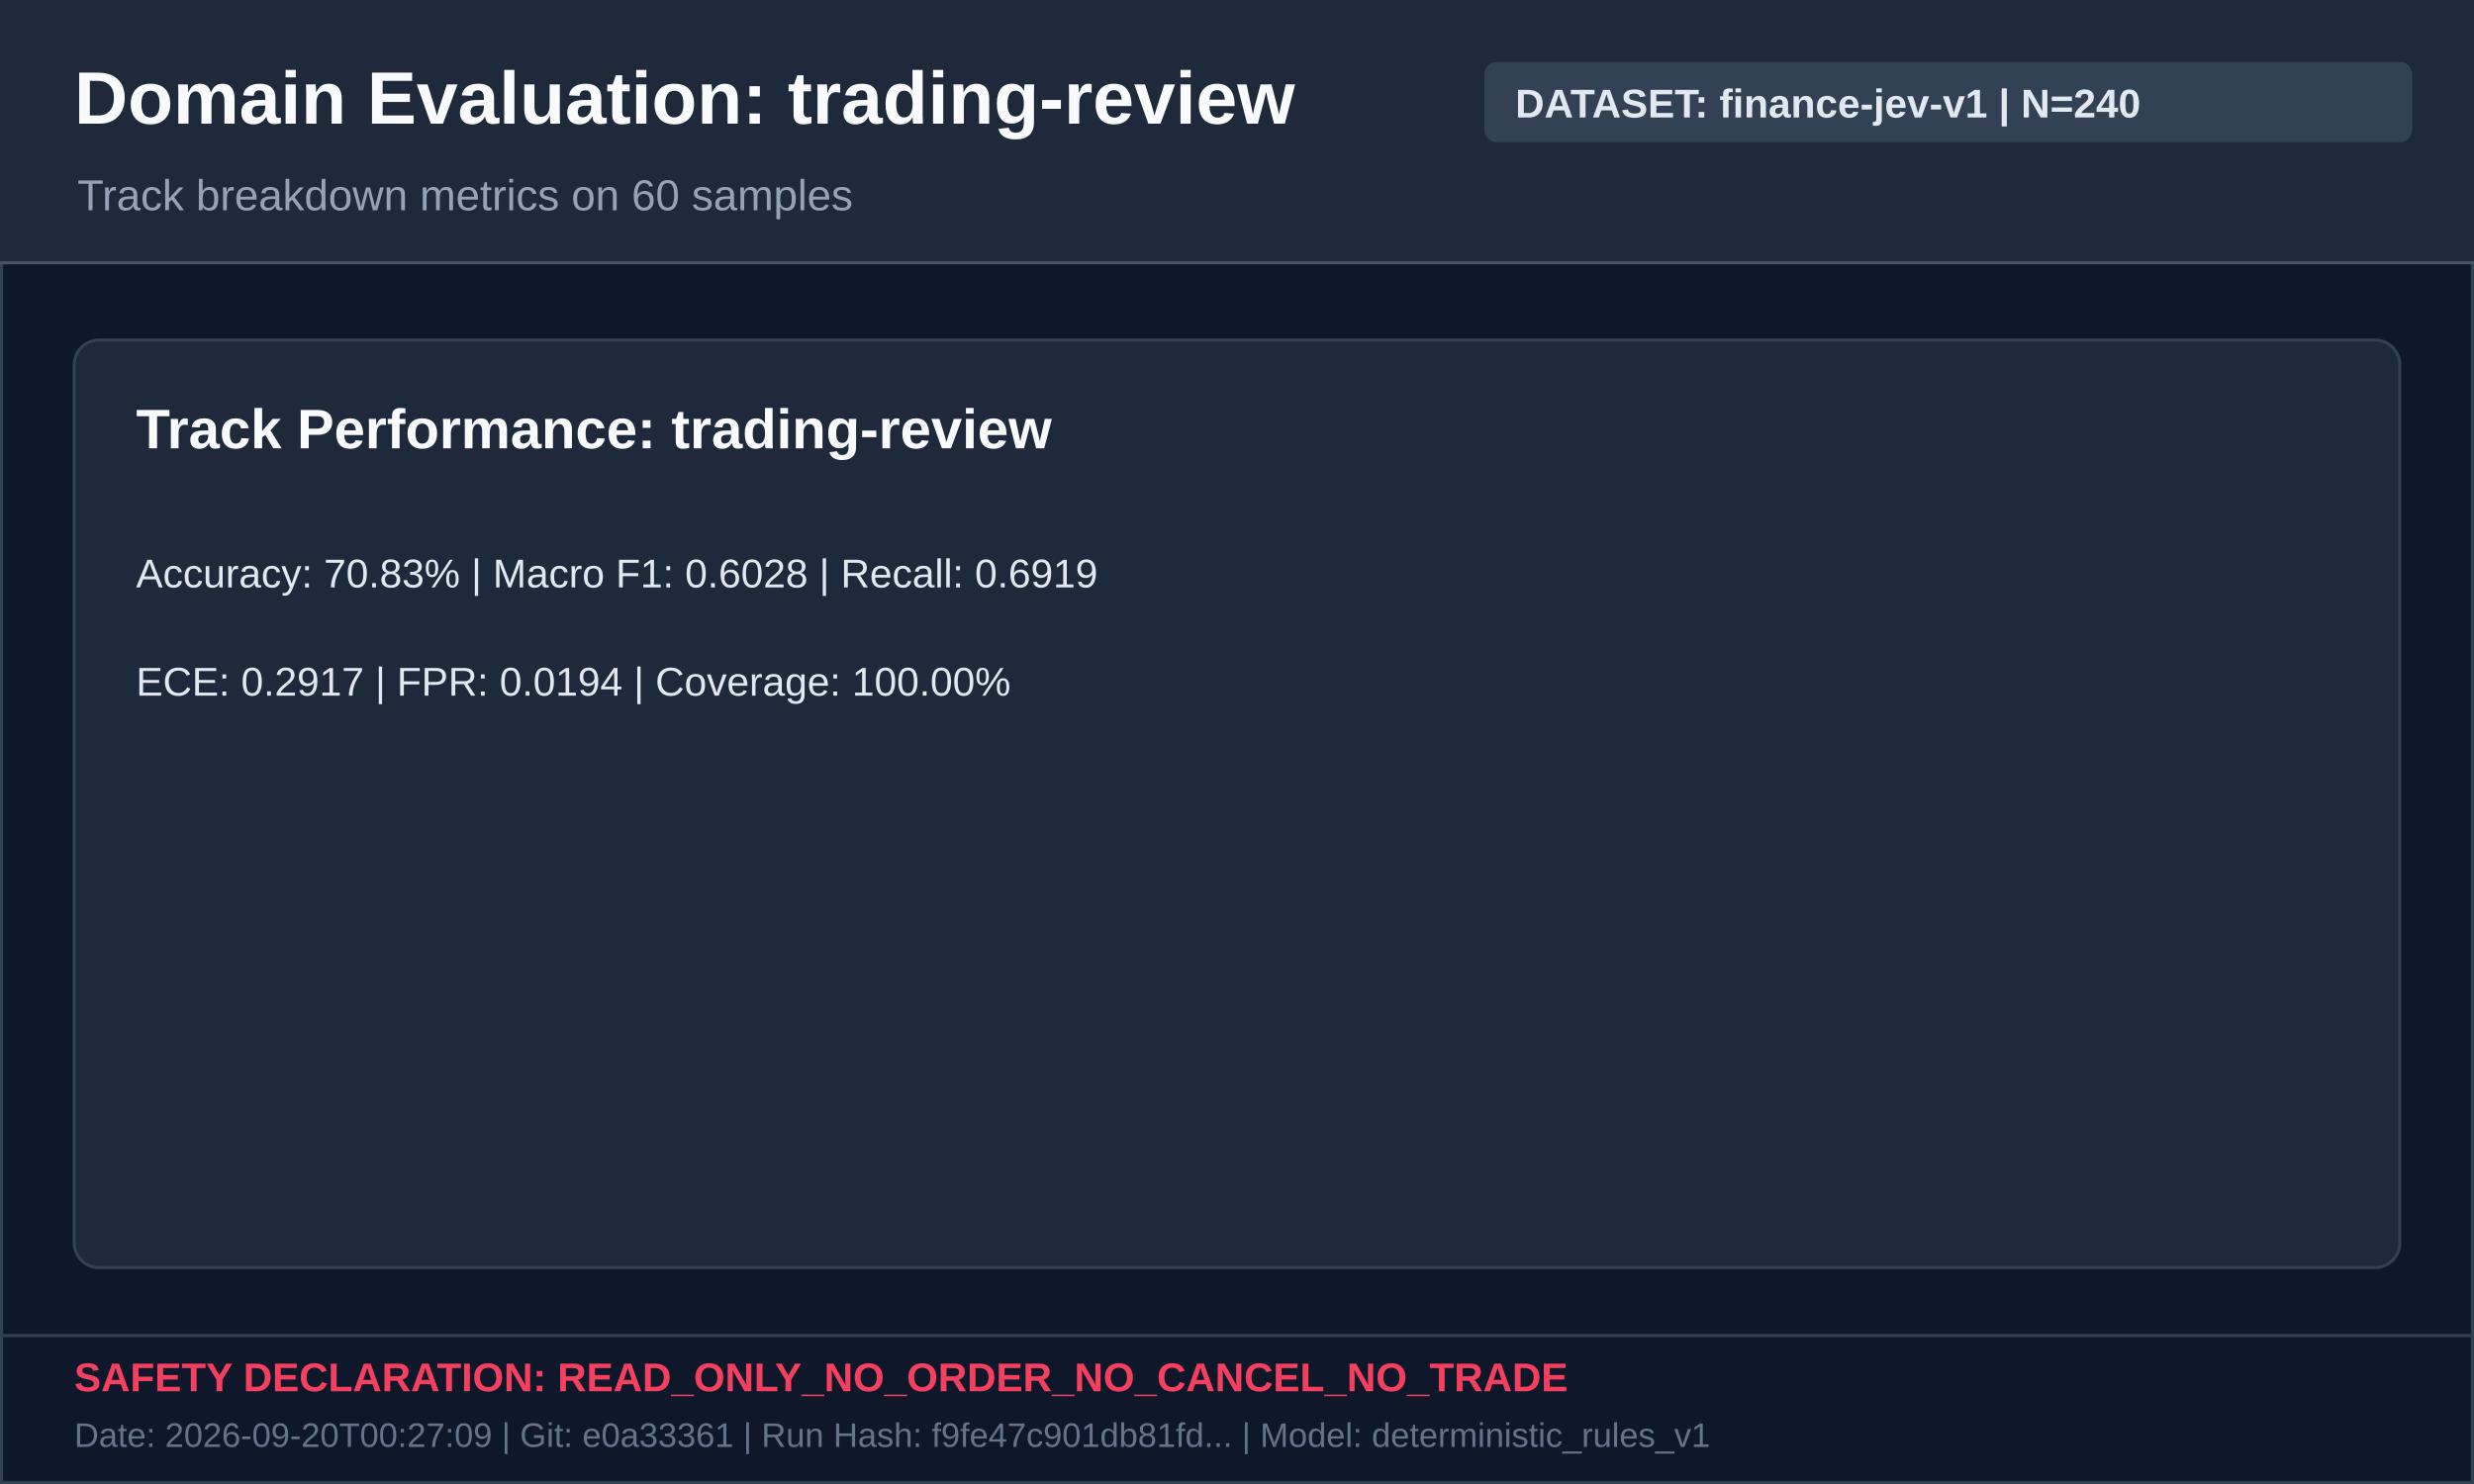
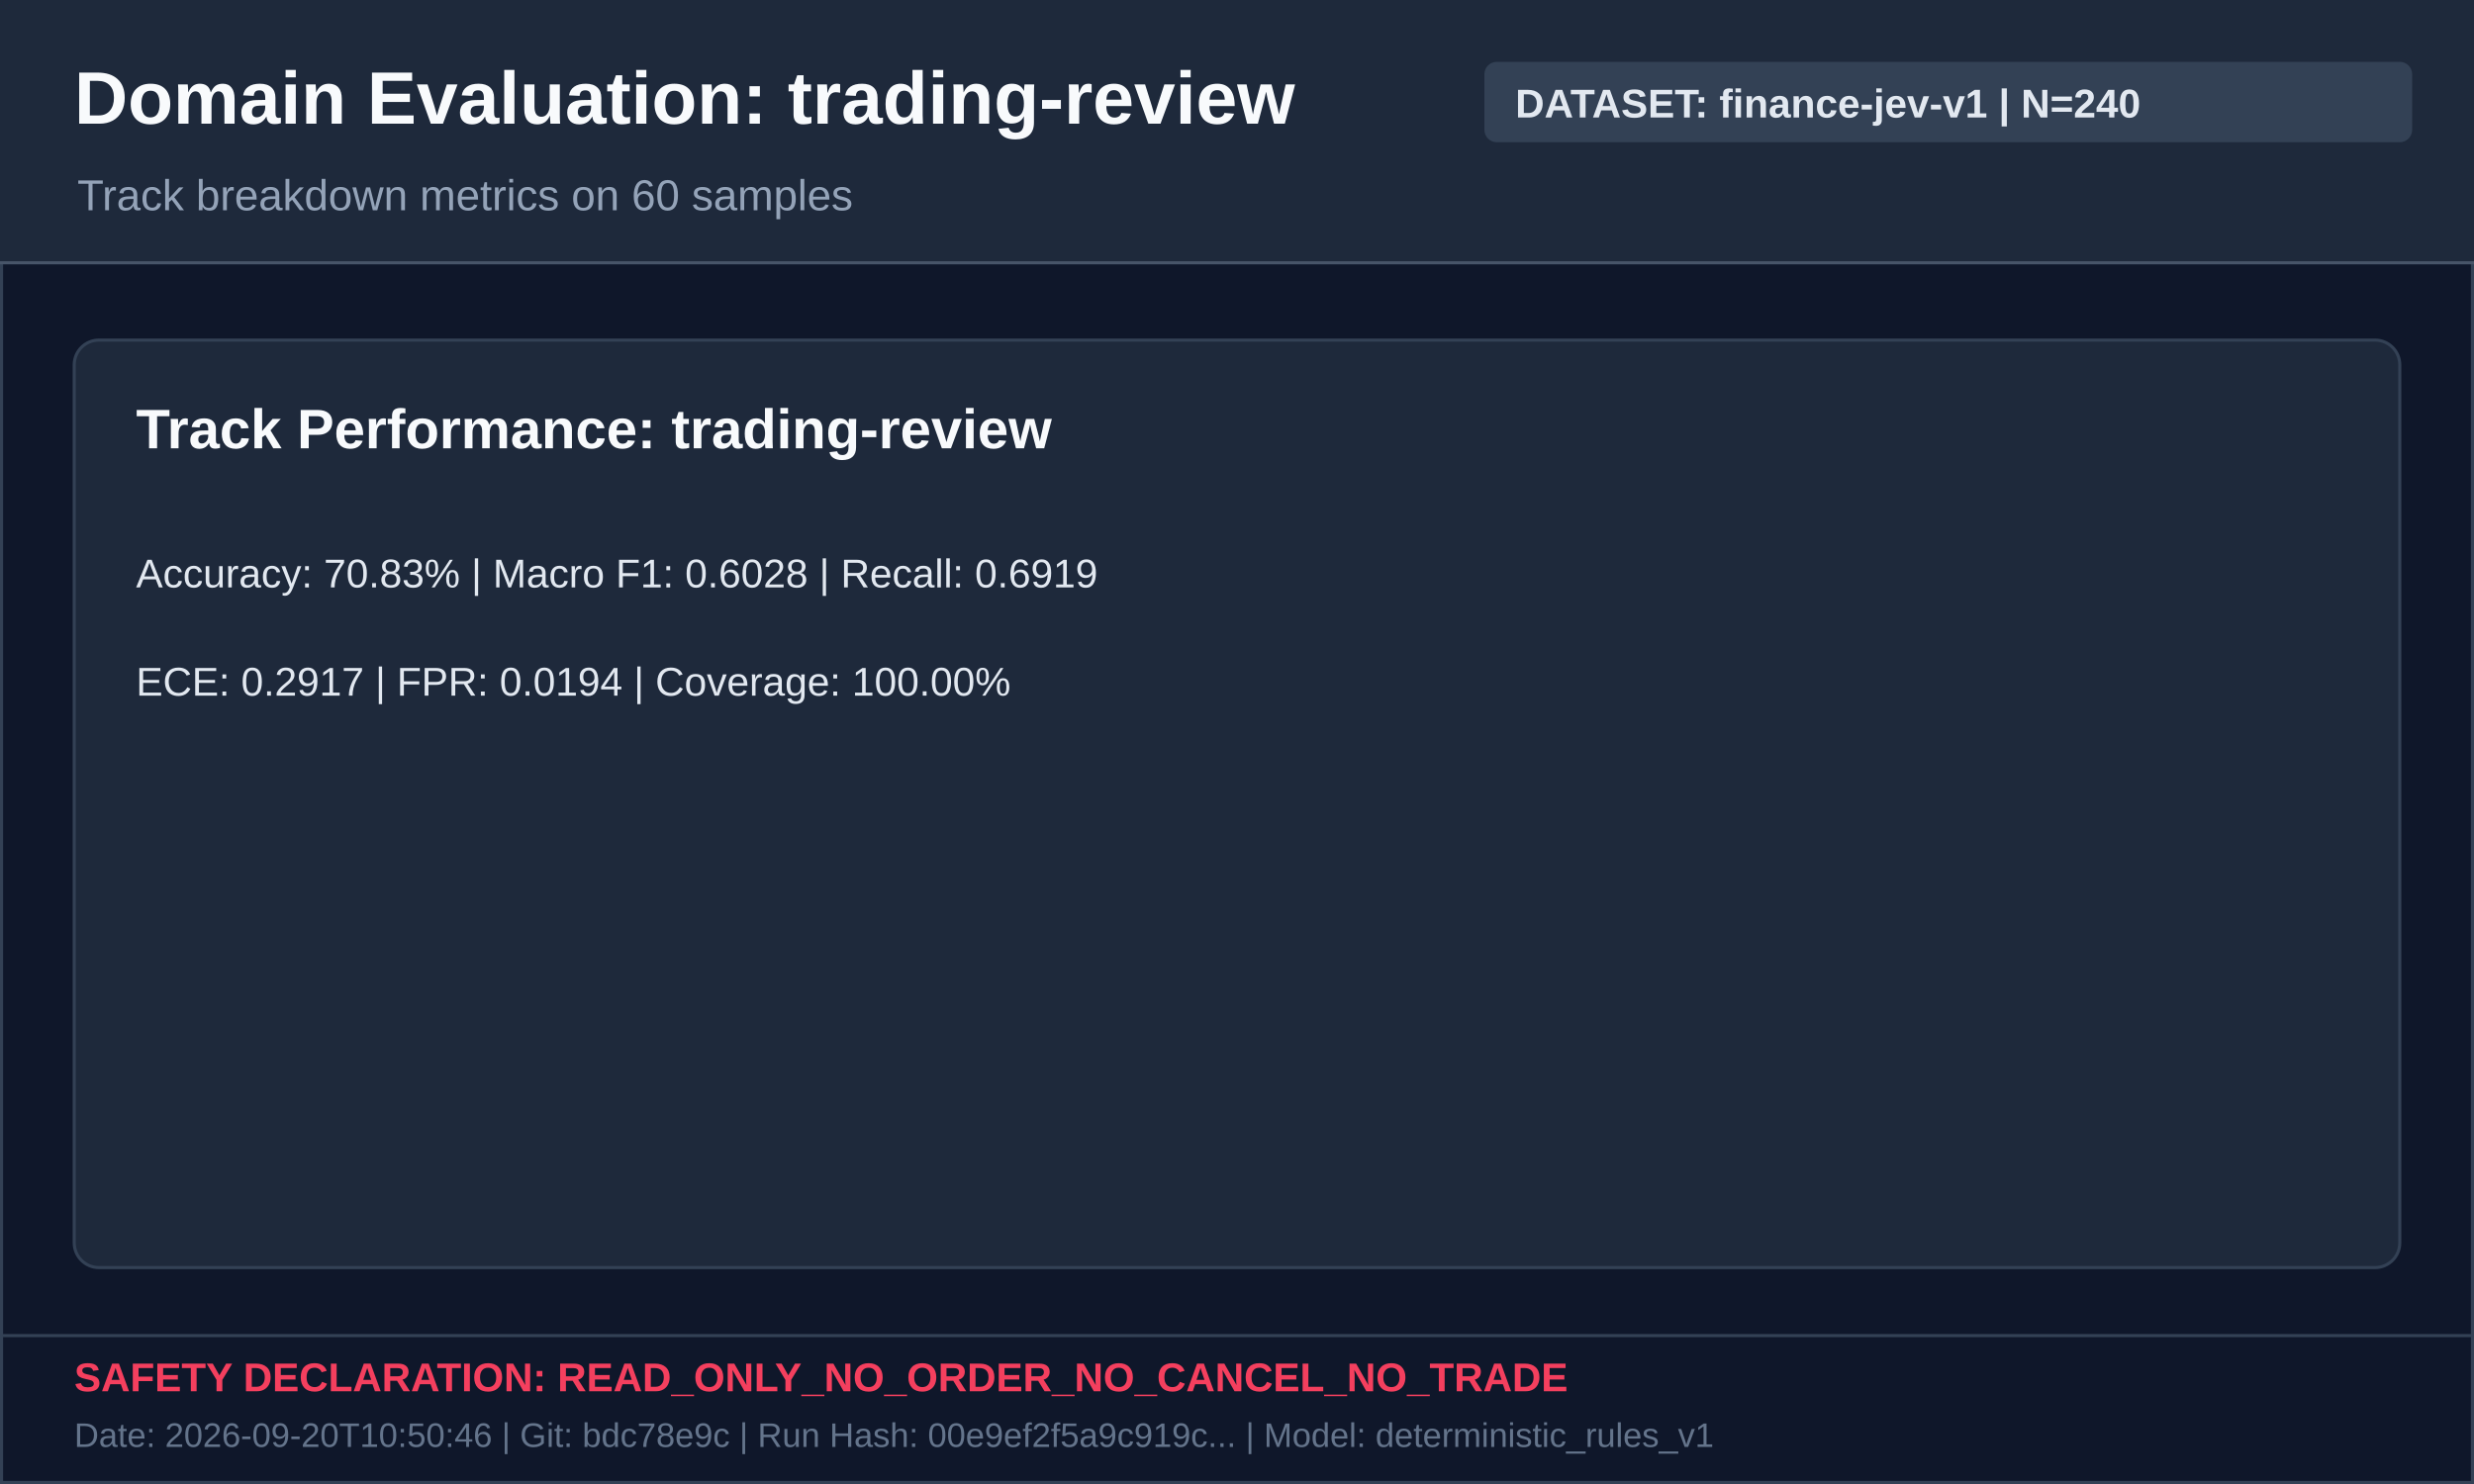
<svg xmlns="http://www.w3.org/2000/svg" width="800" height="480" viewBox="0 0 800 480">
  <style>
    .title { font-family: -apple-system, BlinkMacSystemFont, 'Segoe UI', Arial, sans-serif; font-size: 24px; font-weight: bold; fill: #f8fafc; }
    .subtitle { font-family: -apple-system, BlinkMacSystemFont, 'Segoe UI', Arial, sans-serif; font-size: 14px; fill: #94a3b8; }
    .heading { font-family: -apple-system, BlinkMacSystemFont, 'Segoe UI', Arial, sans-serif; font-size: 18px; font-weight: bold; fill: #f8fafc; }
    .body { font-family: -apple-system, BlinkMacSystemFont, 'Segoe UI', Arial, sans-serif; font-size: 13px; fill: #e2e8f0; }
    .meta { font-family: -apple-system, BlinkMacSystemFont, 'Segoe UI', Arial, sans-serif; font-size: 11px; fill: #64748b; }
    .safety { font-family: -apple-system, BlinkMacSystemFont, 'Segoe UI', Arial, sans-serif; font-size: 13px; font-weight: bold; fill: #f43f5e; }
  </style>
  <rect width="800" height="480" fill="#0f172a" stroke="#334155" stroke-width="2" />
  <rect width="800" height="85" fill="#1e293b" />
  <line x1="0" y1="85" x2="800" y2="85" stroke="#475569" stroke-width="1" />
  <rect x="480" y="20" width="300" height="26" rx="4" fill="#334155" />
  <text x="490" y="38" class="body" font-weight="bold">DATASET: finance-jev-v1 | N=240</text>
  <text x="24" y="40" class="title">Domain Evaluation: trading-review</text>
  <text x="25" y="68" class="subtitle">Track breakdown metrics on 60 samples</text>
  <rect x="24" y="110" width="752" height="300" rx="8" fill="#1e293b" stroke="#334155" />
  <text x="44" y="145" class="heading">Track Performance: trading-review</text>
  <text x="44" y="190" class="body">Accuracy: 70.83%  |  Macro F1: 0.6028  |  Recall: 0.6919</text>
  <text x="44" y="225" class="body">ECE: 0.2917  |  FPR: 0.0194  |  Coverage: 100.00%</text>
  <line x1="0" y1="432" x2="800" y2="432" stroke="#334155" stroke-width="1" />
  <text x="24" y="450" class="safety">SAFETY DECLARATION: READ_ONLY_NO_ORDER_NO_CANCEL_NO_TRADE</text>
-   <text x="24" y="468" class="meta">Date: 2026-09-20T00:27:09 | Git: e0a33361 | Run Hash: f9fe47c901db81fd... | Model: deterministic_rules_v1</text>
+   <text x="24" y="468" class="meta">Date: 2026-09-20T10:50:46 | Git: bdc78e9c | Run Hash: 00e9ef2f5a9c919c... | Model: deterministic_rules_v1</text>
</svg>
